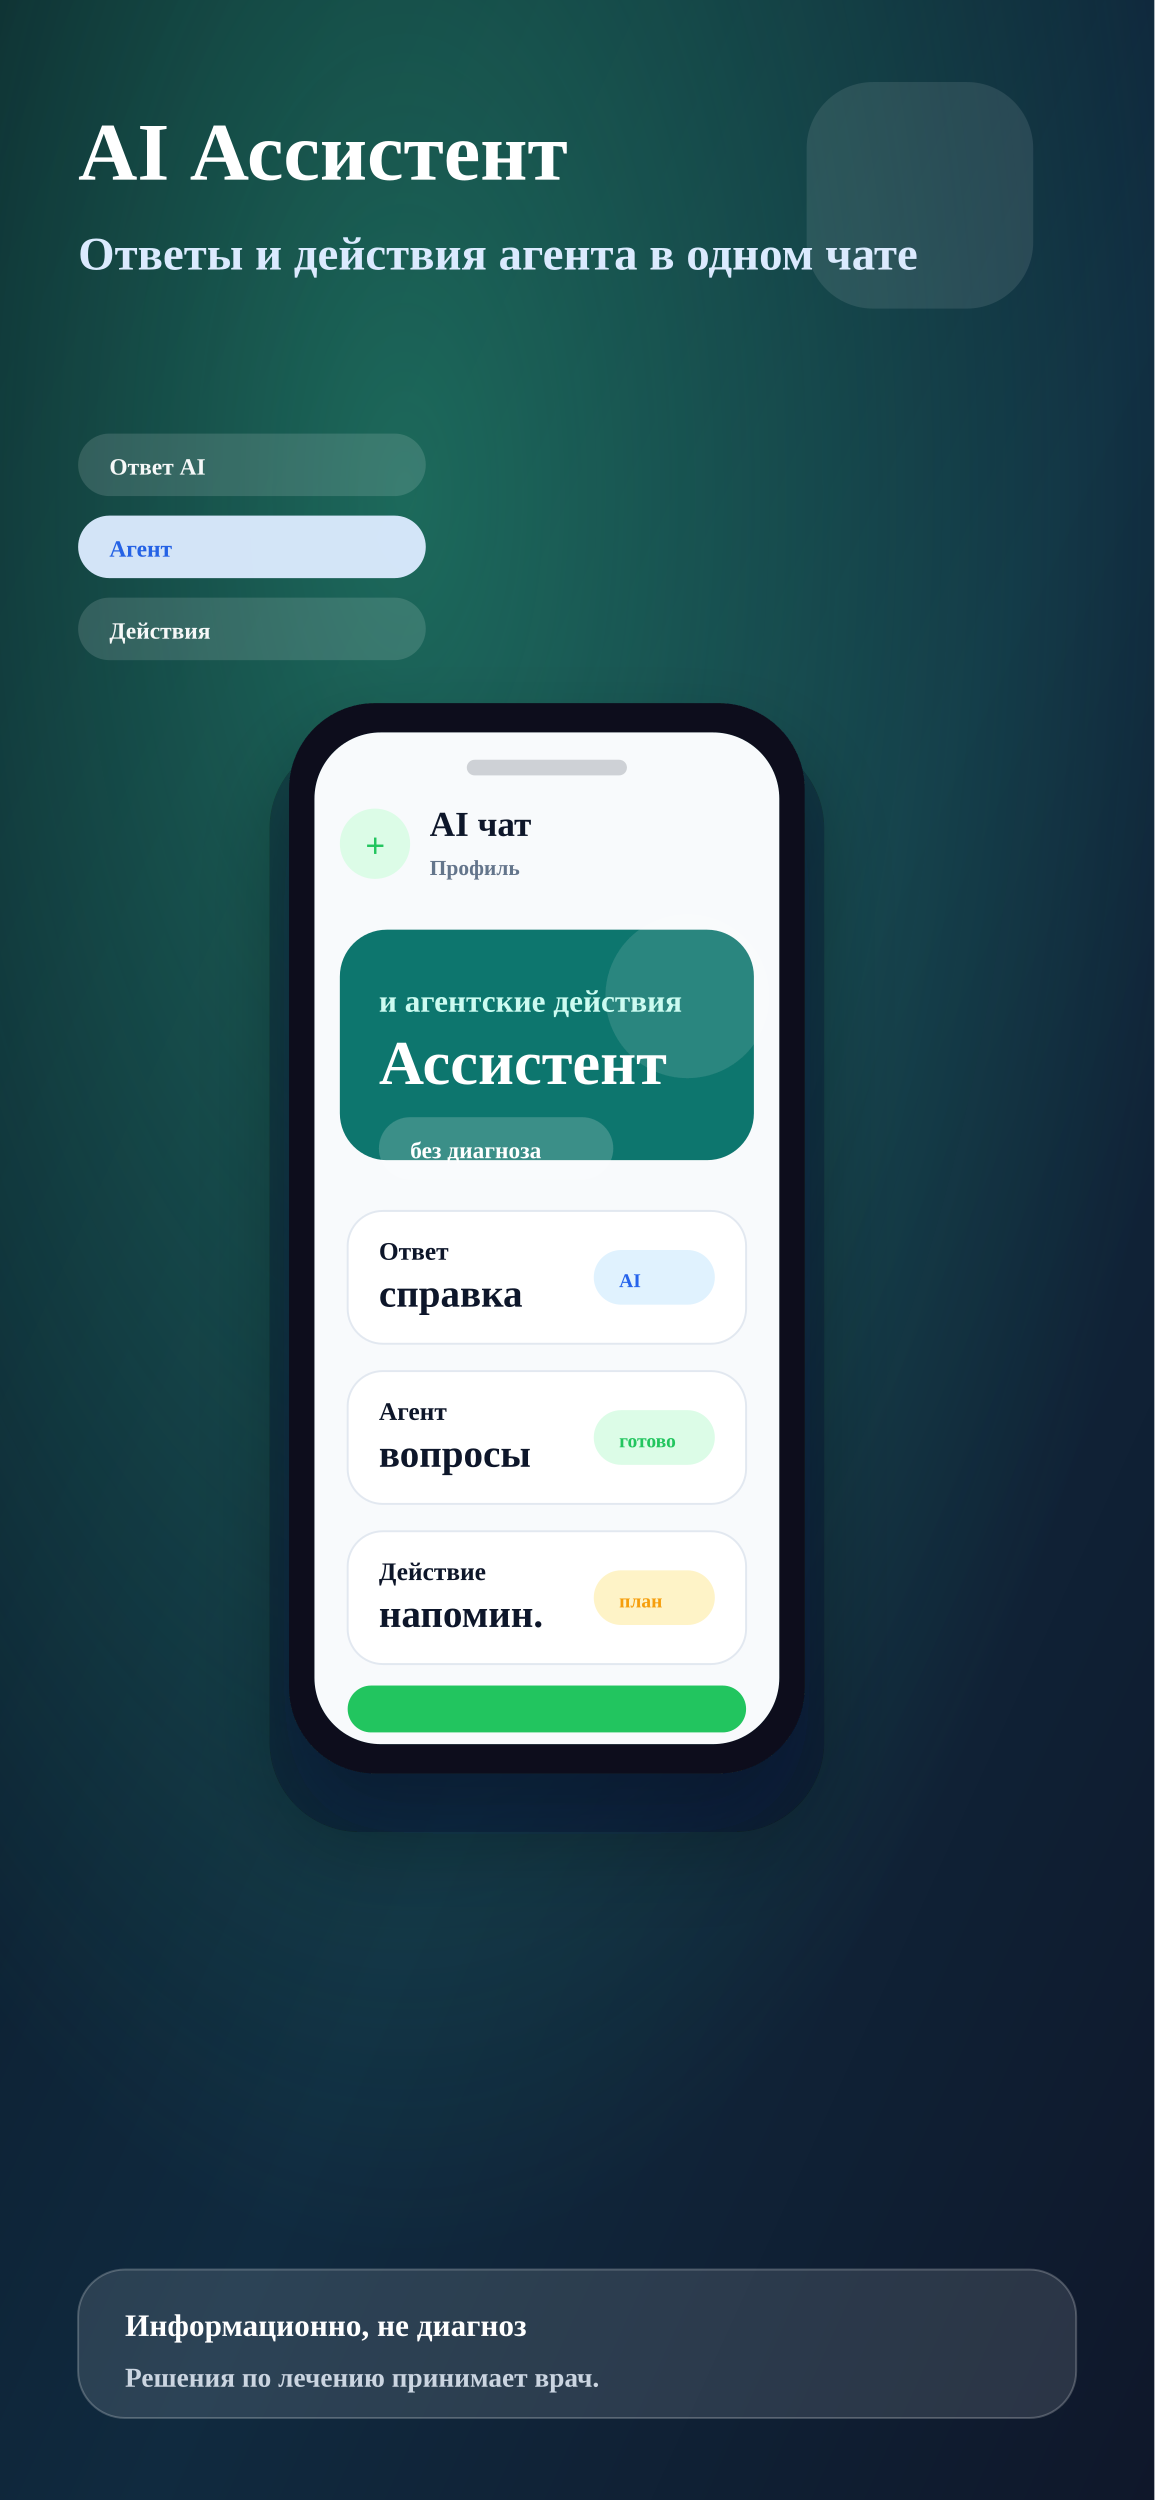
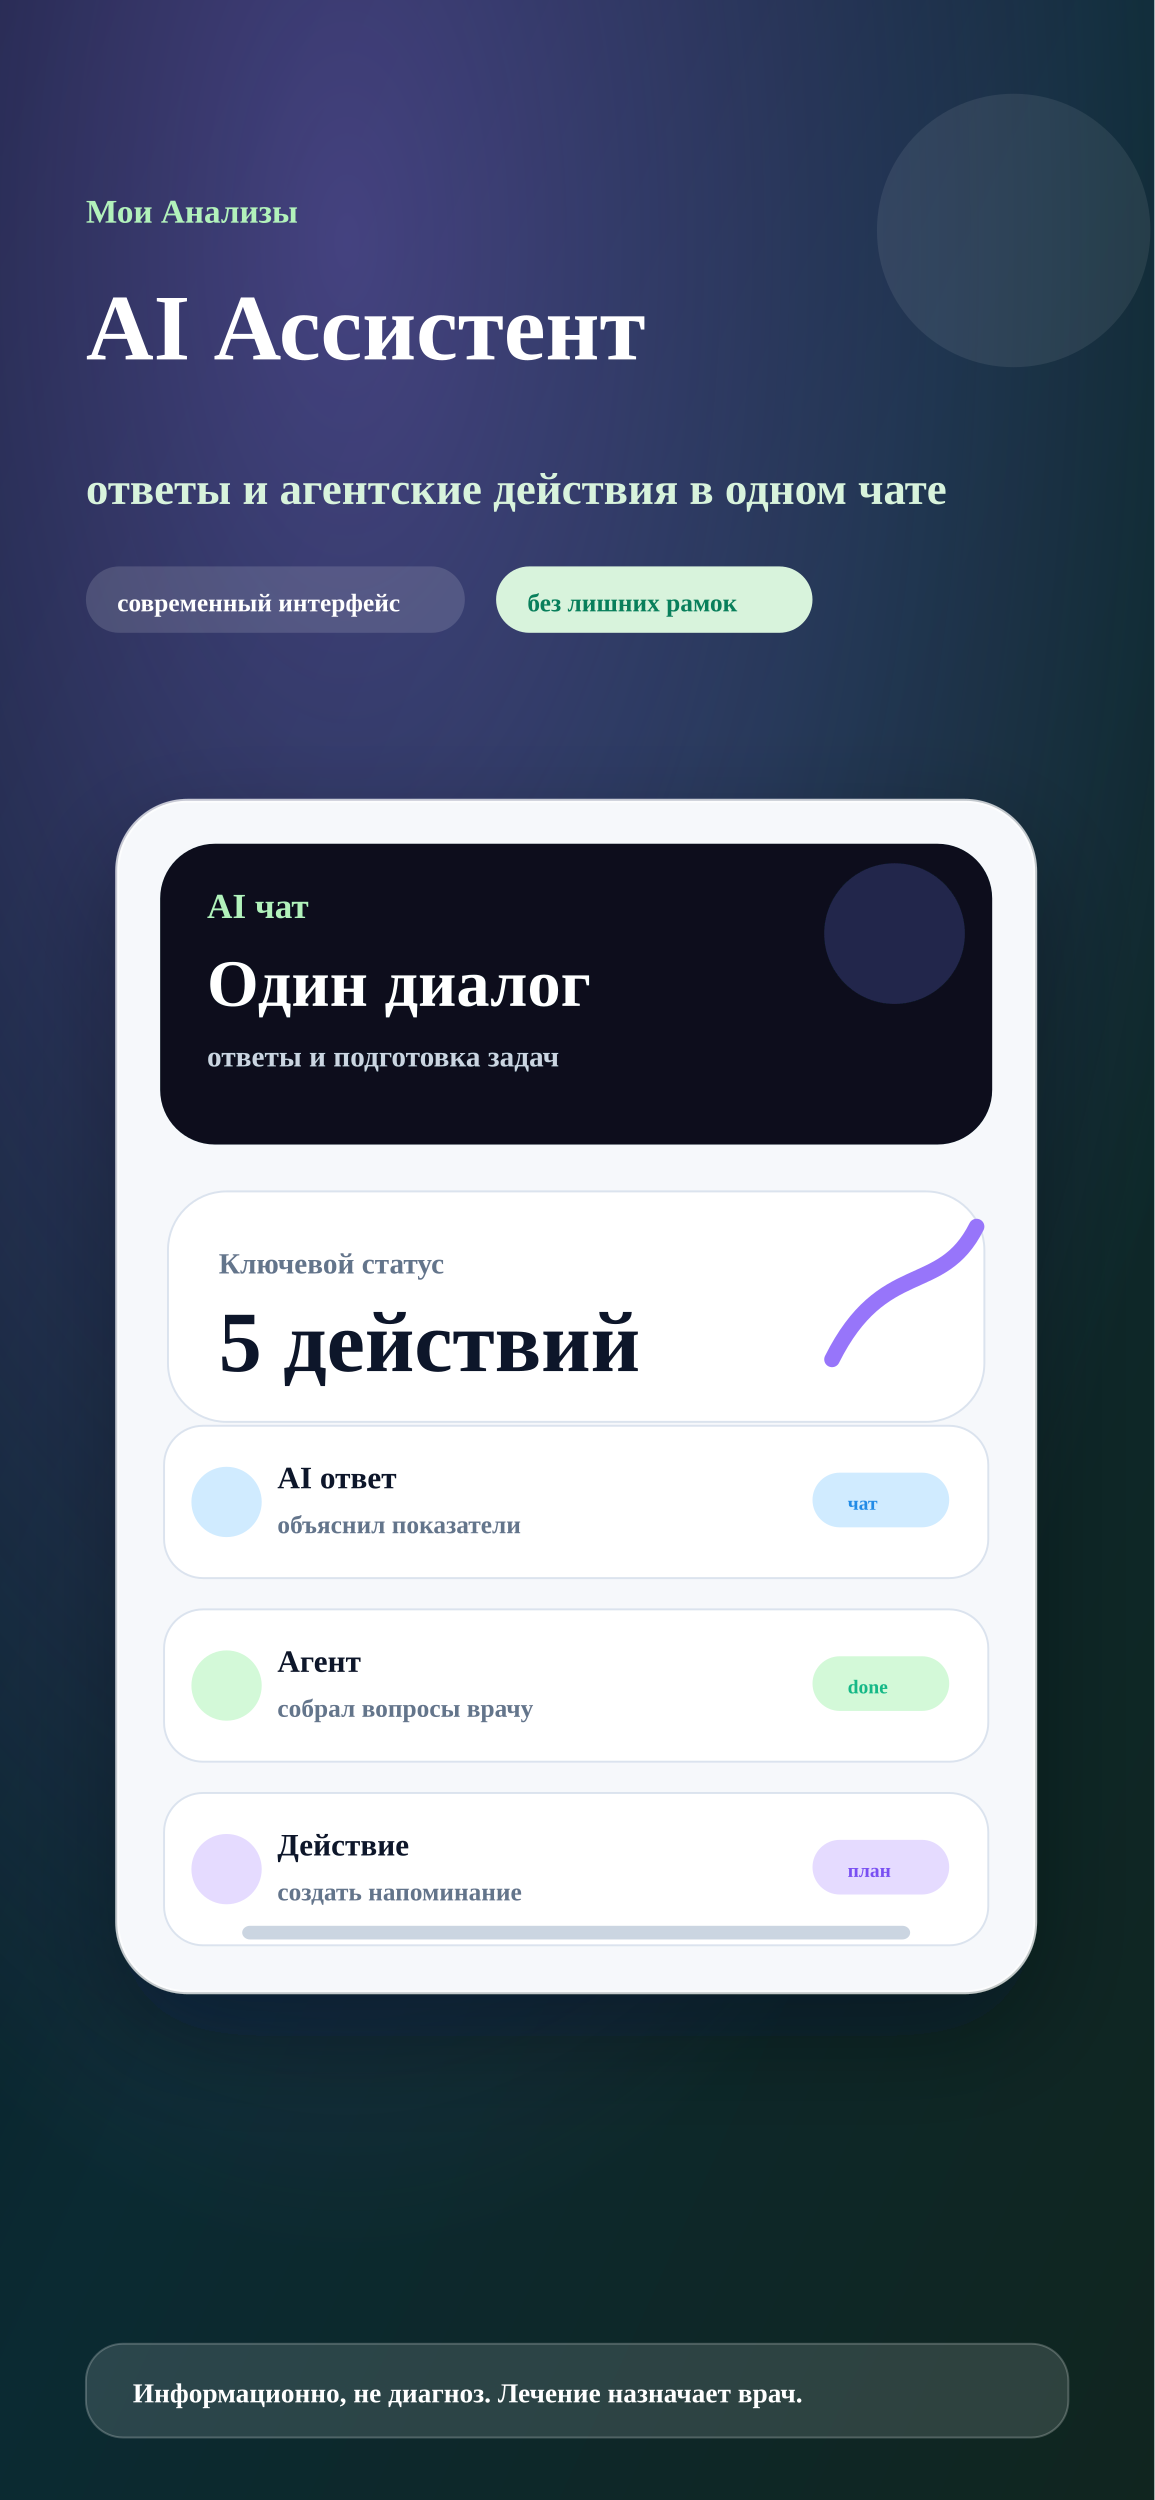
<svg xmlns="http://www.w3.org/2000/svg" width="591" height="1280" viewBox="0 0 591 1280">
  <defs>
    <linearGradient id="bg" x1="0" y1="0" x2="1" y2="1">
-       <stop offset="0" stop-color="#07111f" />
-       <stop offset="0.56" stop-color="#102a3f" />
-       <stop offset="1" stop-color="#0f172a" />
+       <stop offset="0" stop-color="#06141f" />
+       <stop offset="0.48" stop-color="#0b2a32" />
+       <stop offset="1" stop-color="#10251f" />
    </linearGradient>
-     <radialGradient id="glow" cx="35%" cy="20%" r="70%">
-       <stop offset="0" stop-color="#34d399" stop-opacity="0.42" />
-       <stop offset="1" stop-color="#34d399" stop-opacity="0" />
+     <radialGradient id="wash" cx="30%" cy="10%" r="80%">
+       <stop offset="0" stop-color="#9775fa" stop-opacity="0.42" />
+       <stop offset="1" stop-color="#9775fa" stop-opacity="0" />
    </radialGradient>
-     <filter id="shadow" x="-30%" y="-30%" width="160%" height="160%">
-       <feDropShadow dx="0" dy="24" stdDeviation="22" flood-color="#020617" flood-opacity="0.35" />
+     <filter id="softShadow" x="-20%" y="-20%" width="140%" height="140%">
+       <feDropShadow dx="0" dy="22" stdDeviation="28" flood-color="#020617" flood-opacity="0.34" />
    </filter>
  </defs>
  <rect width="591" height="1280" fill="url(#bg)" />
-   <rect width="591" height="1280" fill="url(#glow)" />
-   <rect x="413" y="42" width="116" height="116" rx="34" fill="#ffffff" opacity="0.10" />
-   <text x="40" y="92" font-size="42" font-weight="900" fill="#ffffff">AI Ассистент</text>
-   <text x="40" y="138" font-size="24" font-weight="800" fill="#dbeafe">Ответы и действия агента в одном чате</text>
-   <g opacity="0.96">
-     <rect x="40" y="222" width="178" height="32" rx="16" fill="rgba(255,255,255,0.14)" />
-     <text x="56" y="243" font-size="12" font-weight="800" fill="#ffffff">Ответ AI</text>
-     <rect x="40" y="264" width="178" height="32" rx="16" fill="#dbeafe" />
-     <text x="56" y="285" font-size="12" font-weight="800" fill="#2563eb">Агент</text>
-     <rect x="40" y="306" width="178" height="32" rx="16" fill="rgba(255,255,255,0.14)" />
-     <text x="56" y="327" font-size="12" font-weight="800" fill="#ffffff">Действия</text>
-   </g>
-   <g filter="url(#shadow)">
-     <g transform="translate(148 360) scale(1)">
-       <rect x="-10" y="18" width="284" height="560" rx="46" fill="#020617" opacity="0.26" />
-       <rect width="264" height="548" rx="44" fill="#08111f" />
-       <rect x="13" y="15" width="238" height="518" rx="34" fill="#f8fafc" />
-       <rect x="91" y="29" width="82" height="8" rx="4" fill="#111827" opacity="0.18" />
-       <circle cx="44" cy="72" r="18" fill="#dcfce7" />
-       <text x="39" y="79" font-size="18" font-weight="900" fill="#22c55e">+</text>
-       <text x="72" y="68" font-size="18" font-weight="900" fill="#0f172a">AI чат</text>
-       <text x="72" y="88" font-size="11" font-weight="700" fill="#64748b">Профиль</text>
-       <rect x="26" y="116" width="212" height="118" rx="24" fill="#0f766e" />
-       <circle cx="204" cy="150" r="42" fill="#ffffff" opacity="0.12" />
-       <text x="46" y="158" font-size="16" font-weight="800" fill="#ccfbf1">и агентские действия</text>
-       <text x="46" y="195" font-size="32" font-weight="900" fill="#ffffff">Ассистент</text>
-       <rect x="46" y="212" width="120" height="32" rx="16" fill="rgba(255,255,255,0.18)" />
-       <text x="62" y="233" font-size="12" font-weight="800" fill="#ffffff">без диагноза</text>
-       <rect x="30" y="260" width="204" height="68" rx="18" fill="#fff" stroke="#e2e8f0" />
-       <text x="46" y="285" font-size="13" font-weight="800" fill="#0f172a">Ответ</text>
-       <text x="46" y="309" font-size="20" font-weight="900" fill="#0f172a">справка</text>
-       <rect x="156" y="280" width="62" height="28" rx="14" fill="#e0f2fe" />
-       <text x="169" y="299" font-size="10" font-weight="900" fill="#2563eb">AI</text>
-       <rect x="30" y="342" width="204" height="68" rx="18" fill="#fff" stroke="#e2e8f0" />
-       <text x="46" y="367" font-size="13" font-weight="800" fill="#0f172a">Агент</text>
-       <text x="46" y="391" font-size="20" font-weight="900" fill="#0f172a">вопросы</text>
-       <rect x="156" y="362" width="62" height="28" rx="14" fill="#dcfce7" />
-       <text x="169" y="381" font-size="10" font-weight="900" fill="#22c55e">готово</text>
-       <rect x="30" y="424" width="204" height="68" rx="18" fill="#fff" stroke="#e2e8f0" />
-       <text x="46" y="449" font-size="13" font-weight="800" fill="#0f172a">Действие</text>
-       <text x="46" y="473" font-size="20" font-weight="900" fill="#0f172a">напомин.</text>
-       <rect x="156" y="444" width="62" height="28" rx="14" fill="#fef3c7" />
-       <text x="169" y="463" font-size="10" font-weight="900" fill="#f59e0b">план</text>
-       <rect x="30" y="503" width="204" height="24" rx="12" fill="#22c55e" />
+   <rect width="591" height="1280" fill="url(#wash)" />
+   <circle cx="519" cy="118" r="70" fill="#ffffff" opacity="0.08" />
+   <text x="44" y="114" font-size="17" font-weight="900" fill="#b2f2bb">Мои Анализы</text>
+   <text x="44" y="184" font-size="48" font-weight="900" fill="#ffffff">AI Ассистент</text>
+   <text x="44" y="258" font-size="23" font-weight="800" fill="#d8f3dc">ответы и агентские действия в одном чате</text>
+   <rect x="44" y="290" width="194" height="34" rx="17" fill="rgba(255,255,255,0.14)" />
+   <text x="60" y="313" font-size="13" font-weight="800" fill="#ffffff">современный интерфейс</text>
+   <rect x="254" y="290" width="162" height="34" rx="17" fill="#d8f3dc" />
+   <text x="270" y="313" font-size="13" font-weight="800" fill="#087f5b">без лишних рамок</text>
+   <g filter="url(#softShadow)">
+     <g>
+       <rect x="60" y="410" width="470" height="610" rx="36" fill="#f6f8fb" stroke="rgba(255,255,255,0.72)" stroke-width="2" />
+       <rect x="82" y="432" width="426" height="154" rx="28" fill="#07111f" />
+       <circle cx="458" cy="478" r="36" fill="#9775fa" opacity="0.2" />
+       <text x="106" y="470" font-size="18" font-weight="900" fill="#b2f2bb">AI чат</text>
+       <text x="106" y="515" font-size="34" font-weight="900" fill="#ffffff">Один диалог</text>
+       <text x="106" y="546" font-size="15" font-weight="800" fill="#cbd5e1">ответы и подготовка задач</text>
+       <rect x="86" y="610" width="418" height="118" rx="30" fill="#ffffff" stroke="#dbe3ee" />
+       <text x="112" y="652" font-size="15" font-weight="900" fill="#64748b">Ключевой статус</text>
+       <text x="112" y="702" font-size="44" font-weight="900" fill="#0f172a">5 действий</text>
+       <path d="M 426 696 C 452 644, 482 664, 500 628" fill="none" stroke="#9775fa" stroke-width="8" stroke-linecap="round" />
+       <rect x="84" y="730" width="422" height="78" rx="20" fill="#ffffff" stroke="#dbe3ee" />
+       <circle cx="116" cy="769" r="18" fill="#d0ebff" />
+       <text x="142" y="762" font-size="16" font-weight="900" fill="#0f172a">AI ответ</text>
+       <text x="142" y="785" font-size="13" font-weight="700" fill="#64748b">объяснил показатели</text>
+       <rect x="416" y="754" width="70" height="28" rx="14" fill="#d0ebff" />
+       <text x="434" y="773" font-size="10" font-weight="900" fill="#228be6">чат</text>
+       <rect x="84" y="824" width="422" height="78" rx="20" fill="#ffffff" stroke="#dbe3ee" />
+       <circle cx="116" cy="863" r="18" fill="#d3f9d8" />
+       <text x="142" y="856" font-size="16" font-weight="900" fill="#0f172a">Агент</text>
+       <text x="142" y="879" font-size="13" font-weight="700" fill="#64748b">собрал вопросы врачу</text>
+       <rect x="416" y="848" width="70" height="28" rx="14" fill="#d3f9d8" />
+       <text x="434" y="867" font-size="10" font-weight="900" fill="#12b886">done</text>
+       <rect x="84" y="918" width="422" height="78" rx="20" fill="#ffffff" stroke="#dbe3ee" />
+       <circle cx="116" cy="957" r="18" fill="#e5dbff" />
+       <text x="142" y="950" font-size="16" font-weight="900" fill="#0f172a">Действие</text>
+       <text x="142" y="973" font-size="13" font-weight="700" fill="#64748b">создать напоминание</text>
+       <rect x="416" y="942" width="70" height="28" rx="14" fill="#e5dbff" />
+       <text x="434" y="961" font-size="10" font-weight="900" fill="#7950f2">план</text>
+       <rect x="124" y="986" width="342" height="7" rx="4" fill="#cbd5e1" />
    </g>
  </g>
-   <rect x="40" y="1162" width="511" height="76" rx="24" fill="rgba(255,255,255,0.12)" stroke="rgba(255,255,255,0.22)" />
-   <text x="64" y="1196" font-size="16" font-weight="900" fill="#ffffff">Информационно, не диагноз</text>
-   <text x="64" y="1222" font-size="14" font-weight="700" fill="#cbd5e1">Решения по лечению принимает врач.</text>
+   <rect x="44" y="1200" width="503" height="48" rx="19" fill="rgba(255,255,255,0.13)" stroke="rgba(255,255,255,0.22)" />
+   <text x="68" y="1230" font-size="14" font-weight="900" fill="#ffffff">Информационно, не диагноз. Лечение назначает врач.</text>
</svg>
